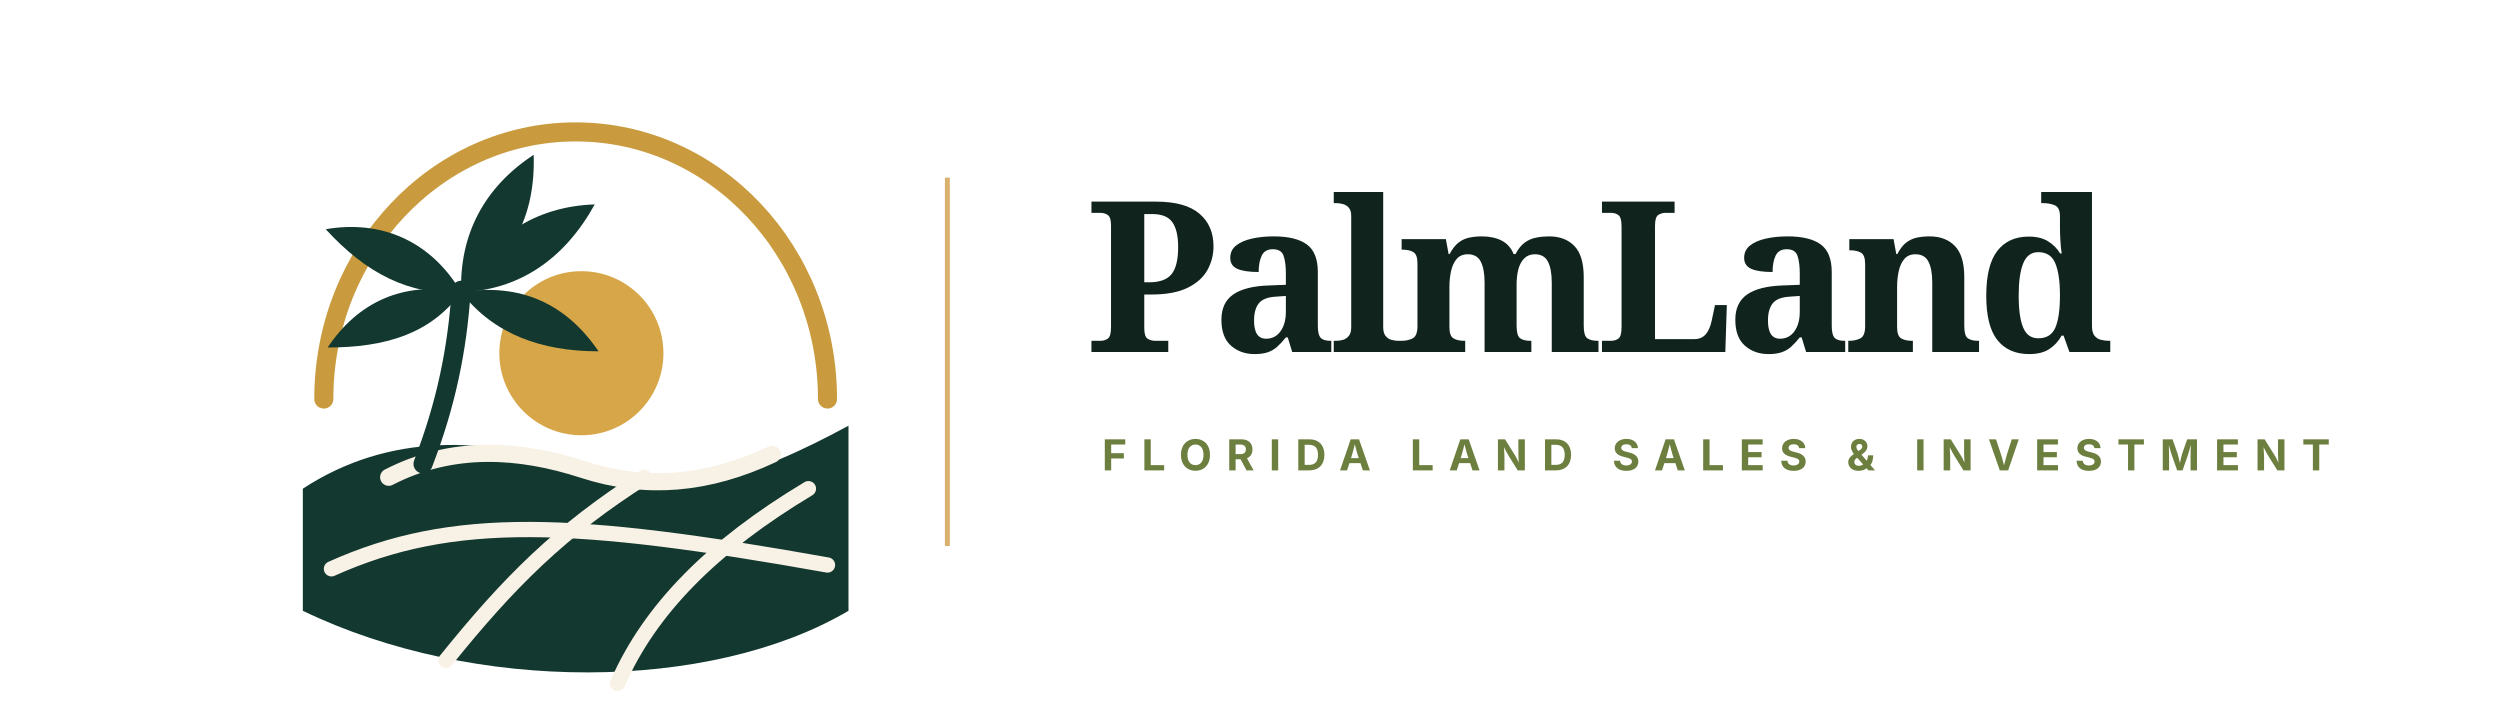
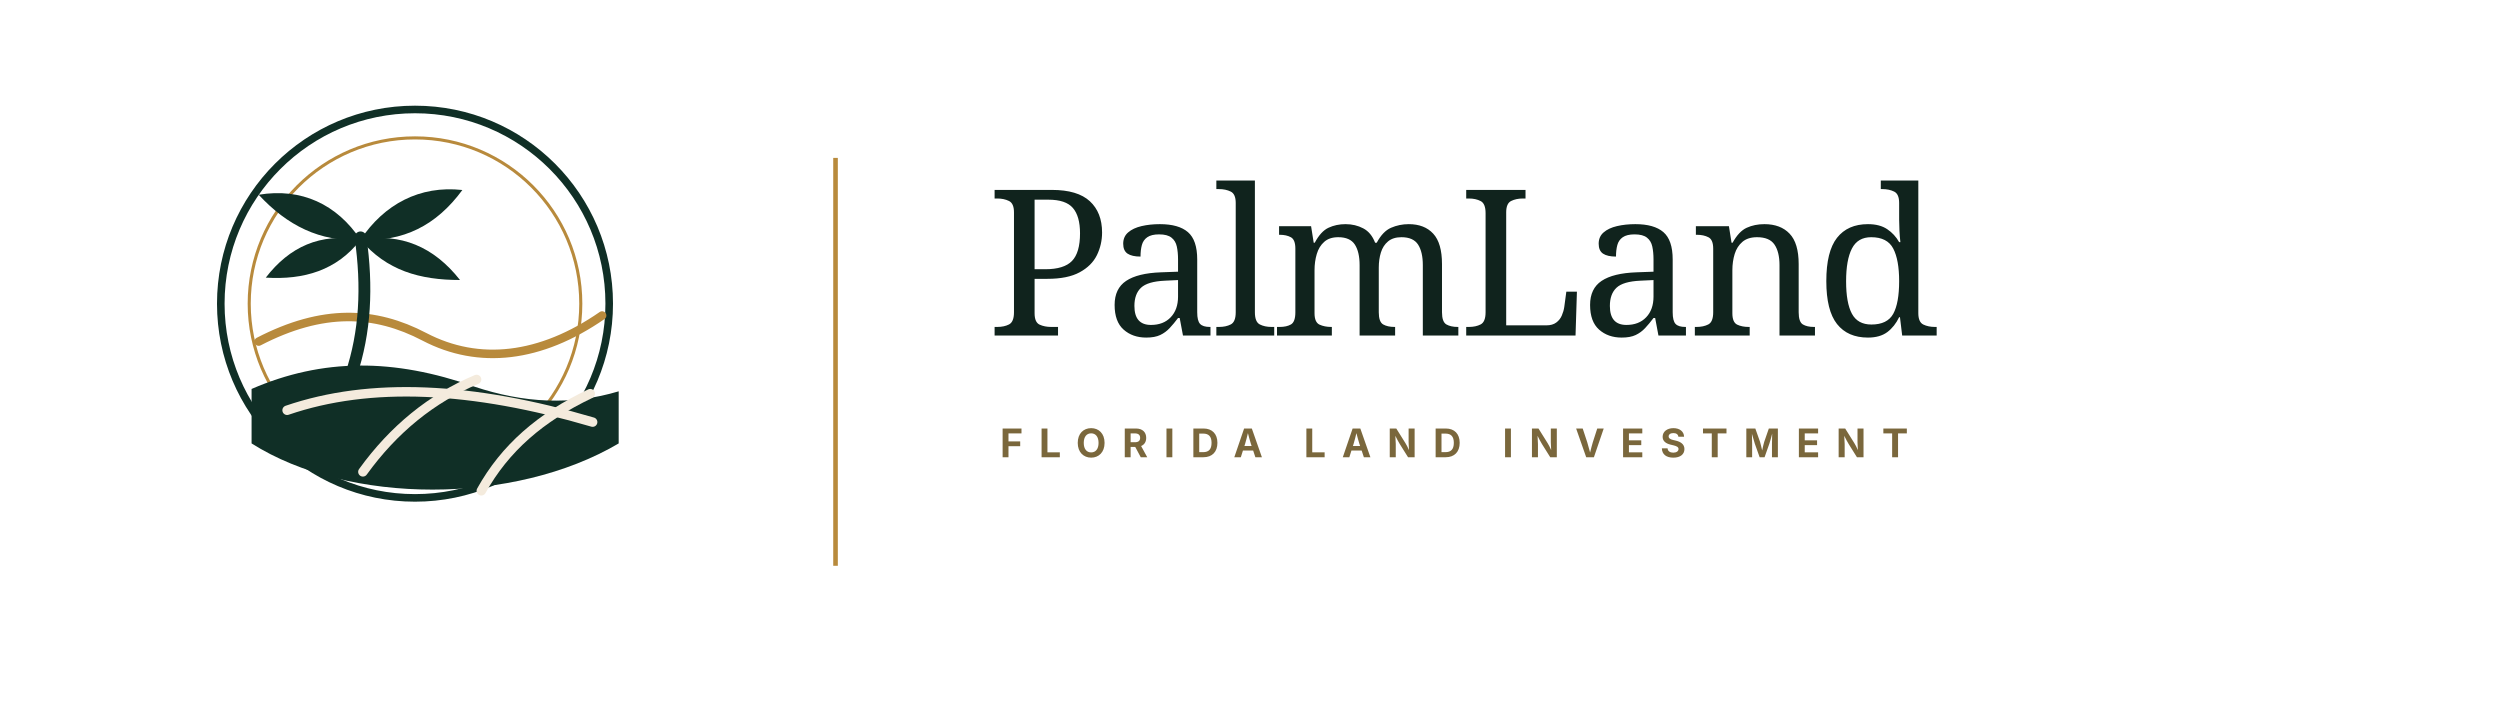
<svg xmlns="http://www.w3.org/2000/svg" width="760" height="220" viewBox="0 0 760 220" fill="none" role="img" aria-labelledby="title desc">
-   <g transform="translate(30 14) scale(0.58)">
-     <path d="M118 185C118 107.68 177.1 45 250 45C322.9 45 382 107.68 382 185" stroke="#C99B3E" stroke-width="10" stroke-linecap="round" />
-     <circle cx="253" cy="161" r="43" fill="#D7A648" />
-     <path d="M107 232C151.58 202.84 202.89 203.79 254 222C303.53 239.65 342.12 226.42 393 199V296C320.45 338.8 196.63 339.32 107 296V232Z" fill="#12382F" />
-     <path d="M152 226C185.52 208.74 220.7 211.18 254 222C286.92 232.7 319.24 229.83 353 214" stroke="#F8F1E5" stroke-width="9" stroke-linecap="round" />
-     <path d="M122 274C185.62 245.38 249.38 248.37 382 272" stroke="#F8F1E5" stroke-width="8" stroke-linecap="round" />
-     <path d="M182 322C215 281 242 254 286 226" stroke="#F8F1E5" stroke-width="8" stroke-linecap="round" />
-     <path d="M272 334C289 295 322 262 372 232" stroke="#F8F1E5" stroke-width="8" stroke-linecap="round" />
-     <path d="M170 219C182 188 188 159 190 128" stroke="#12382F" stroke-width="10" stroke-linecap="round" />
-     <path d="M190 129C160 123 136 134 120 158C150 158 174 151 190 129Z" fill="#12382F" />
-     <path d="M190 129C174 102 148 91 119 96C140 119 163 131 190 129Z" fill="#12382F" />
-     <path d="M190 129C204 100 229 84 260 83C244 112 220 128 190 129Z" fill="#12382F" />
-     <path d="M190 129C221 124 245 135 262 160C232 160 207 151 190 129Z" fill="#12382F" />
-     <path d="M190 129C189 99 202 74 228 57C229 90 216 113 190 129Z" fill="#12382F" />
+   <g transform="translate(34 16) scale(0.72)">
+     <circle cx="128" cy="106" r="82" stroke="#102F26" stroke-width="3.2" />
+     <circle cx="128" cy="106" r="70" stroke="#B88A3C" stroke-width="1.3" />
+     <path d="M62 122C89 108 111 109 132 120C155 132 181 129 207 111" stroke="#B88A3C" stroke-width="3.6" stroke-linecap="round" />
+     <path d="M59 142C89 129 119 129 153 141C174 148 194 149 214 143V165C170 191 100 191 59 165V142Z" fill="#102F26" />
+     <path d="M74 151C109 139 152 141 203 156" stroke="#F4EBDD" stroke-width="4" stroke-linecap="round" />
+     <path d="M106 177C119 159 135 146 154 138" stroke="#F4EBDD" stroke-width="4" stroke-linecap="round" />
+     <path d="M156 185C166 167 181 154 202 144" stroke="#F4EBDD" stroke-width="4" stroke-linecap="round" />
+     <path d="M101 136C107 118 108 99 105 78" stroke="#102F26" stroke-width="5" stroke-linecap="round" />
+     <path d="M105 79C88 76 75 82 65 95C81 96 95 92 105 79Z" fill="#102F26" />
+     <path d="M105 79C95 64 80 57 62 60C74 73 88 80 105 79Z" fill="#102F26" />
+     <path d="M105 79C115 64 130 56 148 58C137 73 123 80 105 79Z" fill="#102F26" />
+     <path d="M105 79C122 76 136 82 147 96C130 96 116 92 105 79Z" fill="#102F26" />
  </g>
-   <path d="M288 54V166" stroke="#D9B16E" stroke-width="1.5" />
-   <text x="330" y="107" fill="#10231D" font-family="Playfair Display, Georgia, serif" font-size="64" font-weight="600" letter-spacing="-2.4">PalmLand</text>
-   <text x="335" y="143" fill="#6C7F3F" font-family="Inter, Arial, sans-serif" font-size="13" font-weight="700" letter-spacing="4.4">FLORIDA LAND SALES &amp; INVESTMENT</text>
+   <path d="M254 48V172" stroke="#B88A3C" stroke-width="1.4" />
+   <text x="300" y="102" fill="#10231D" font-family="Playfair Display, Georgia, serif" font-size="62" font-weight="500" letter-spacing="-1.7">PalmLand</text>
+   <text x="304" y="139" fill="#7A673C" font-family="Inter, Arial, sans-serif" font-size="12" font-weight="700" letter-spacing="4.8">FLORIDA LAND INVESTMENT</text>
</svg>
